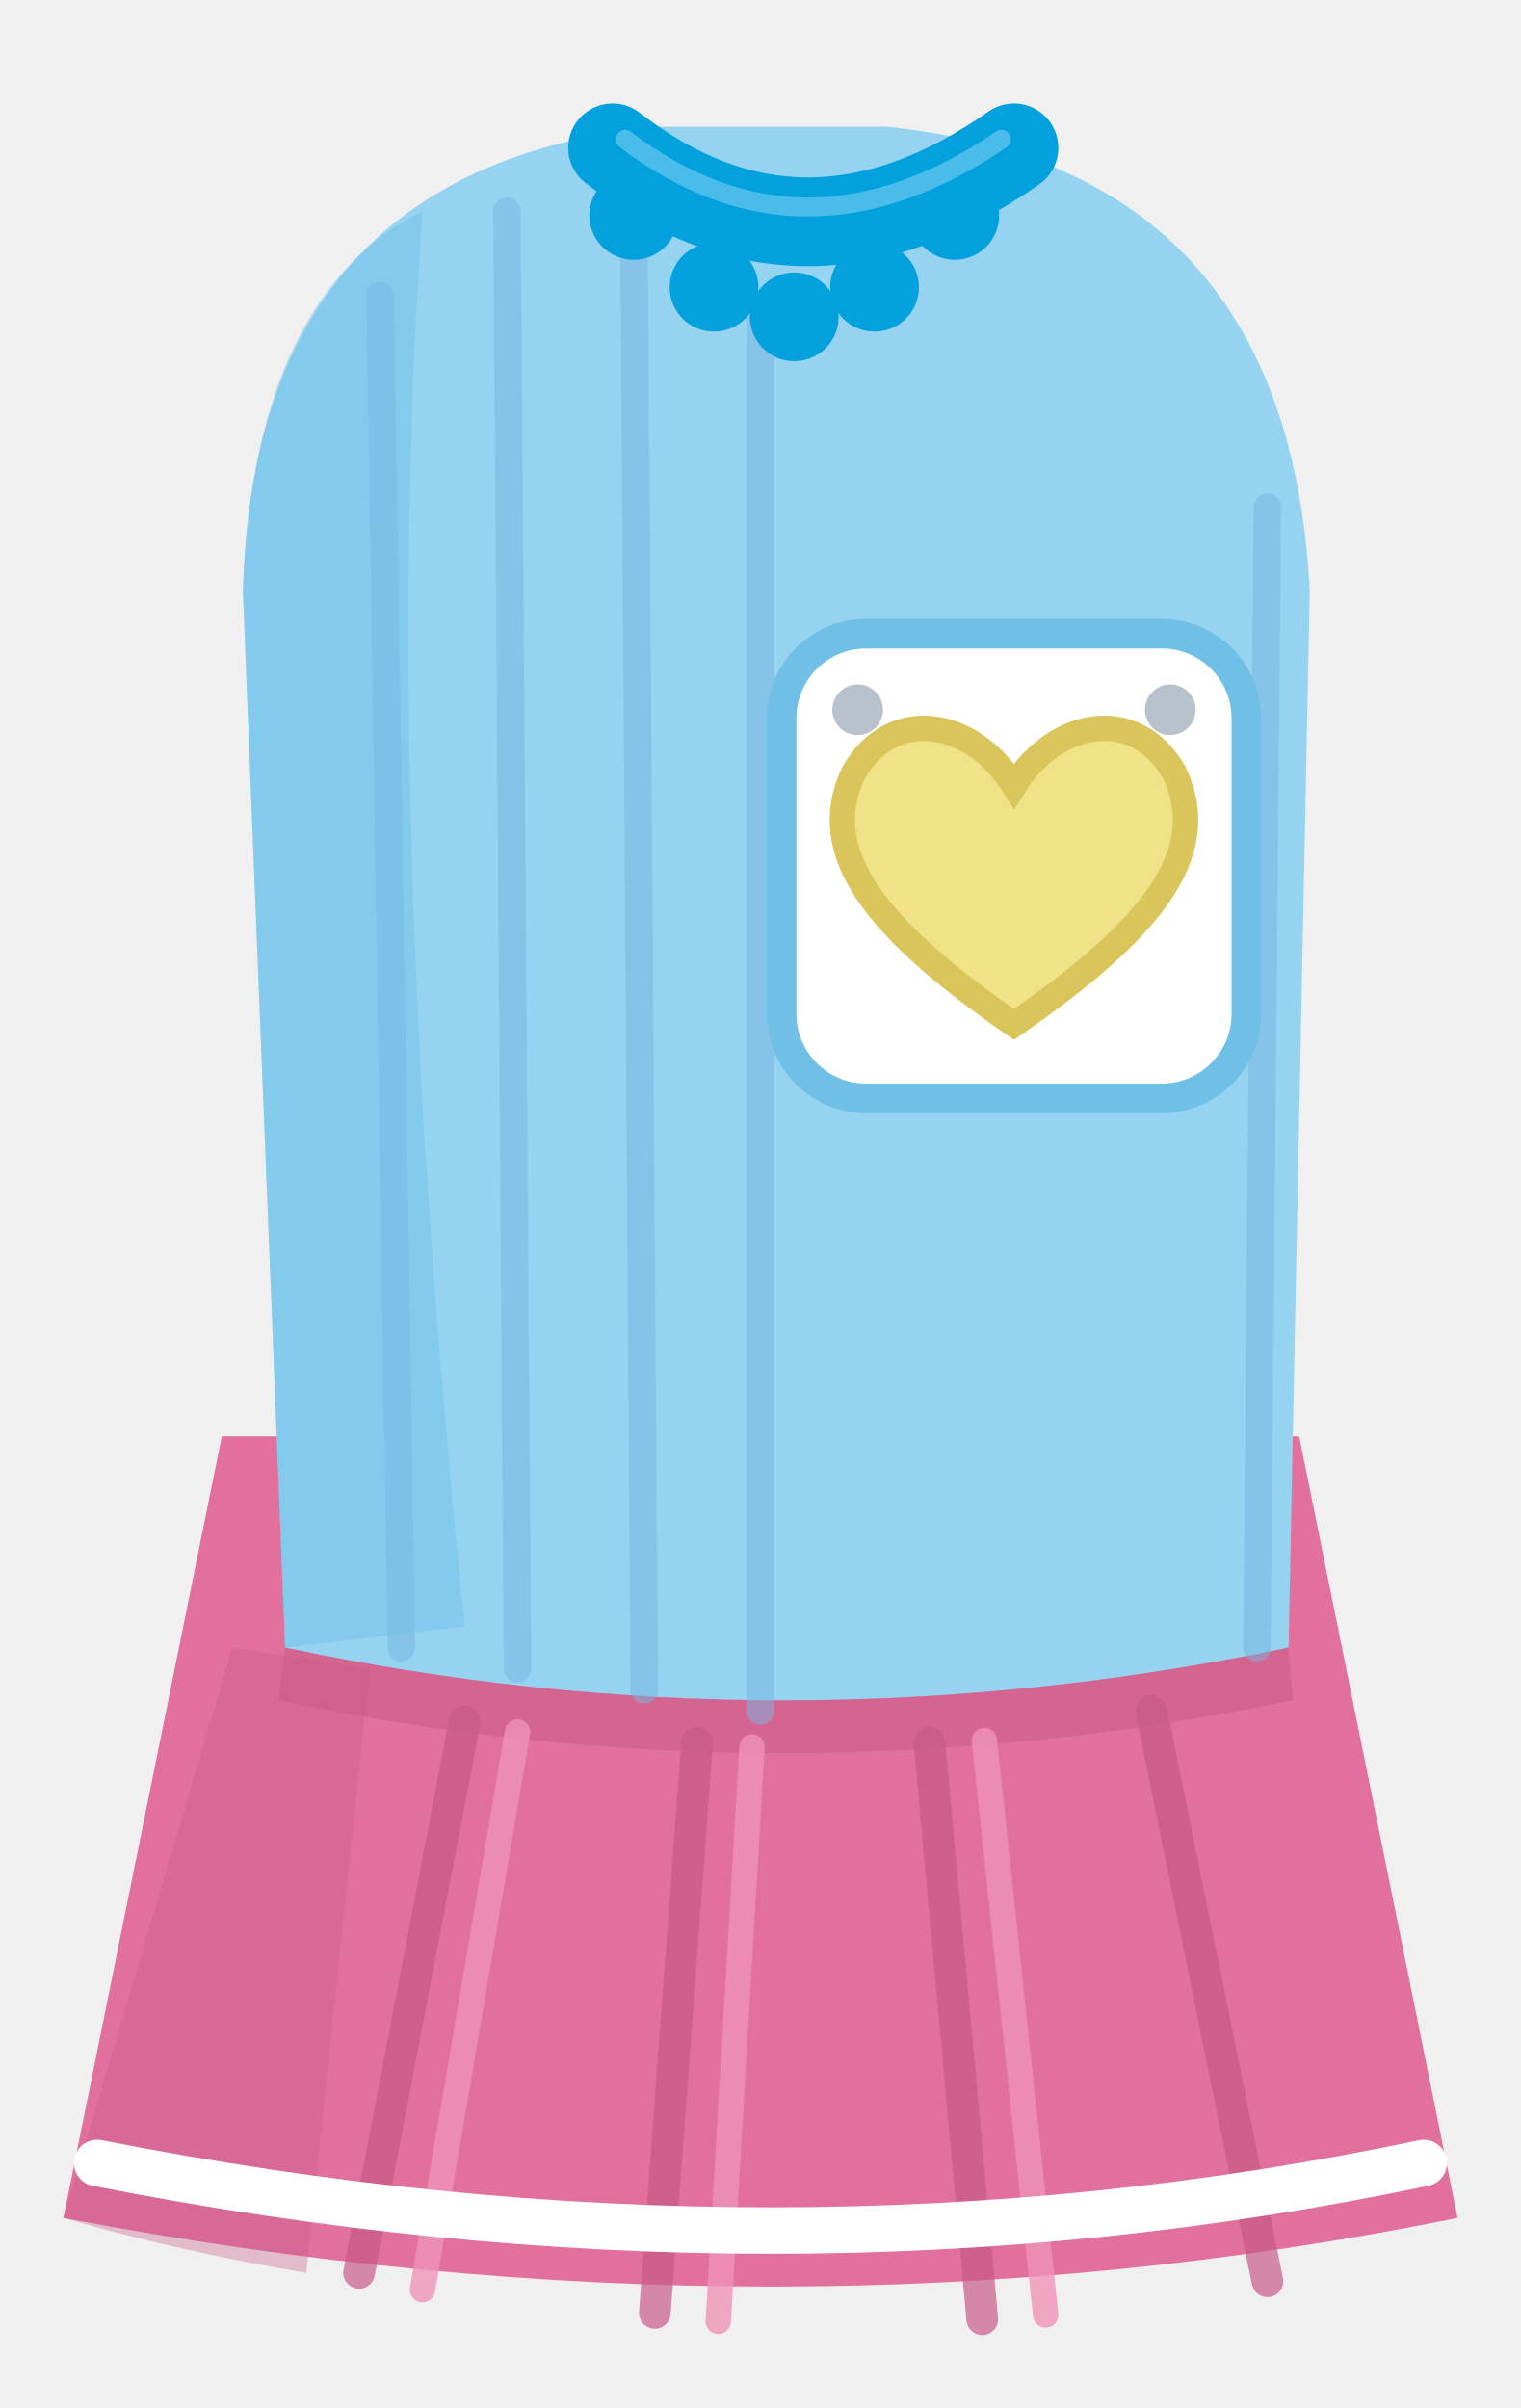
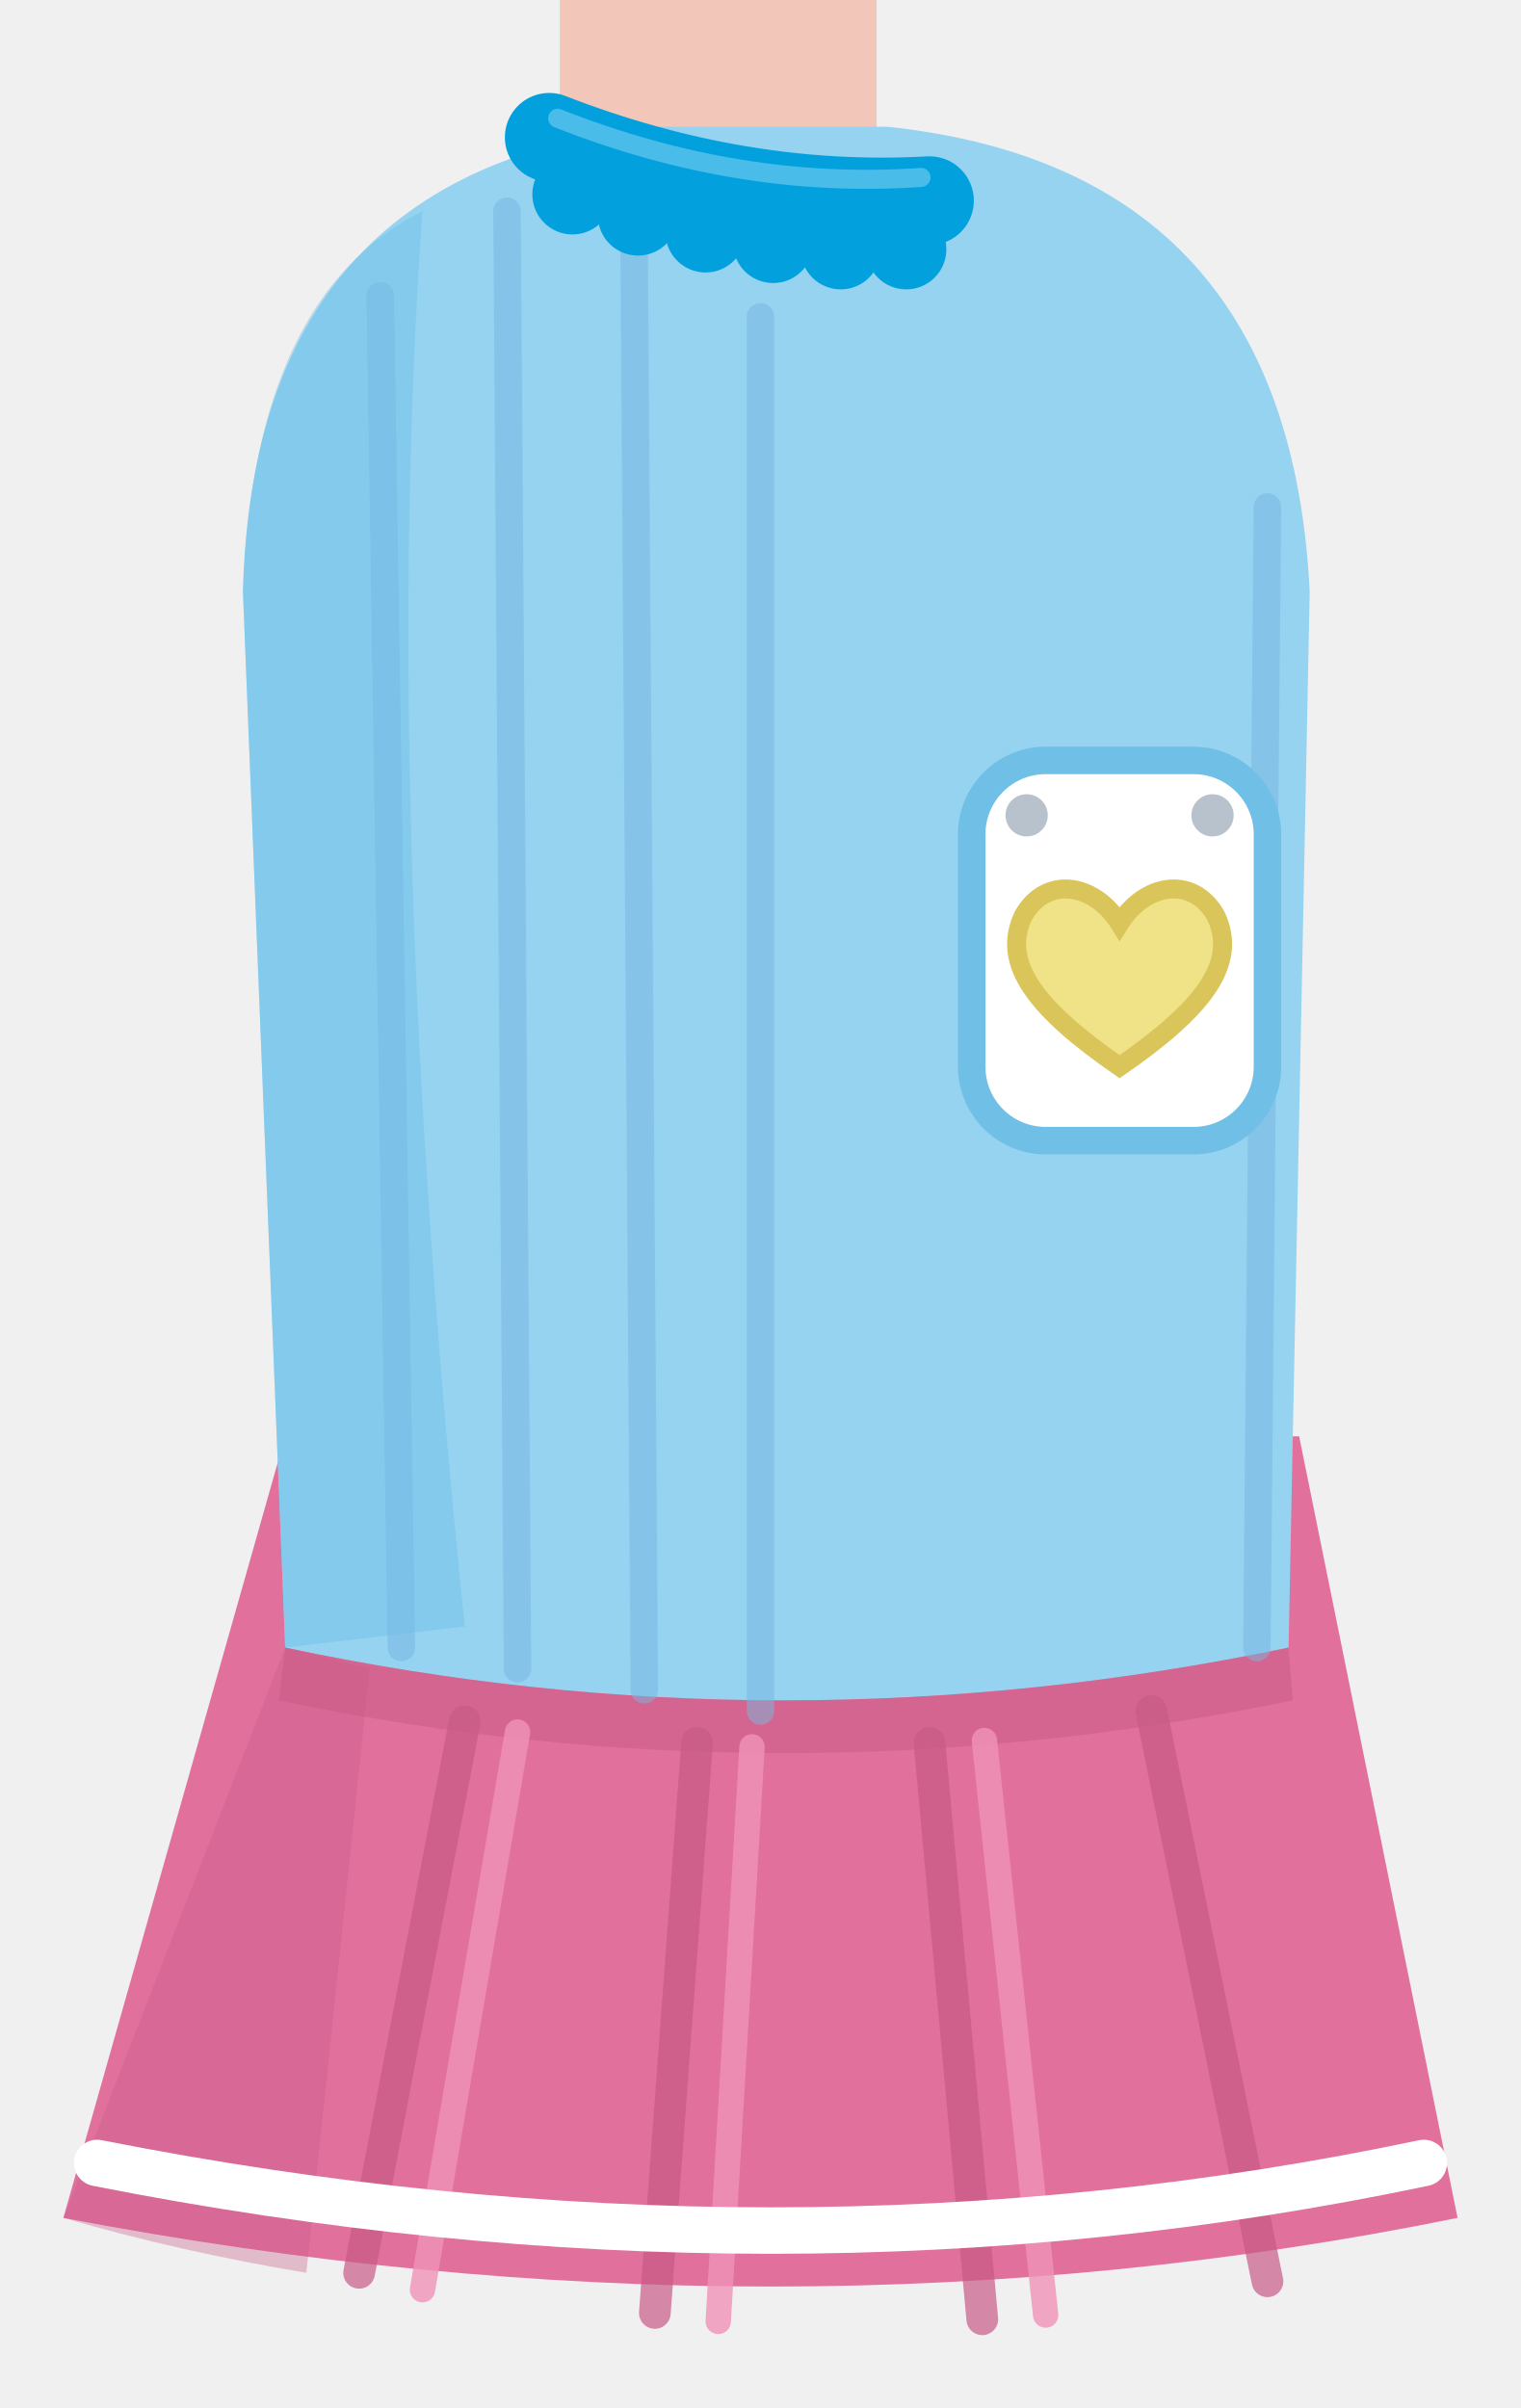
<svg xmlns="http://www.w3.org/2000/svg" viewBox="-34 -98 72 114" width="144" height="228">
  <g class="base">
-     <path class="pz-forma" fill="#e1709c" d="M-23.5,-30 L27.5,-30 L35,7 Q3,13.5 -31,7 Z" />
+     <rect class="pz-forma" fill="#f2c6b9" x="-7.5" y="-103" width="15" height="15" rx="3" />
+     <path class="pz-forma" fill="#e1709c" d="M-20.5,-30 L27.5,-30 L35,7 Q3,13.5 -31,7 Z" />
    <path class="pz-forma" fill="#95d3f0" d="M-20.5,-20 L-22.5,-70 Q-22,-90 -3,-92 L8,-92 Q27,-90 28,-70 L27,-20 Q3,-15 -20.5,-20 Z" />
  </g>
  <g class="detalle">
    <path fill="none" stroke="#86c3e8" stroke-width="1.3" stroke-linecap="round" d="M-16,-84 L-15,-20 M-10,-88 L-9.5,-19 M-4,-89 L-3.5,-18 M2,-83 L2,-17 M26,-74 L25.5,-20" />
    <path fill="#6fbfe6" opacity=".45" d="M-20.5,-20 L-22.5,-70 Q-22,-84 -14,-88 Q-16,-60 -12,-21 Z" />
-     <path fill="none" stroke="#02a1dd" stroke-width="4.2" stroke-linecap="round" d="M-5,-91 Q4,-84 14,-91" />
-     <circle cx="-4.0" cy="-87.8" r="2.1" fill="#02a1dd" />
-     <circle cx="-0.2" cy="-84.4" r="2.1" fill="#02a1dd" />
-     <circle cx="3.6" cy="-83.0" r="2.1" fill="#02a1dd" />
-     <circle cx="7.4" cy="-84.4" r="2.1" fill="#02a1dd" />
-     <circle cx="11.2" cy="-87.8" r="2.1" fill="#02a1dd" />
-     <path fill="none" stroke="#5cc3ee" stroke-width="0.9" stroke-linecap="round" opacity=".8" d="M-4.4,-91.4 Q4,-85 13.4,-91.4" />
-     <rect x="3" y="-68" width="22" height="22" rx="4" fill="#ffffff" stroke="#6fbfe6" stroke-width="1.4" />
-     <circle cx="6.6" cy="-64.4" r="1.2" fill="#b8c2cc" />
-     <circle cx="21.4" cy="-64.4" r="1.2" fill="#b8c2cc" />
-     <path fill="#f0e387" stroke="#d9c55a" stroke-width="1.2" d="M14,-49.5 C7.5,-54 4.6,-57.6 6.4,-61.4 C8.2,-64.6 12,-64 14,-60.8 C16,-64 19.8,-64.6 21.6,-61.4 C23.4,-57.6 20.5,-54 14,-49.5 Z" />
-     <path fill="#c85a86" opacity=".35" d="M-23,-20 L-31,7 Q-25.5,8.6 -19.5,9.6 L-16.5,-19 Z" />
+     <circle cx="-6.9" cy="-88.8" r="1.9" fill="#02a1dd" />
+     <circle cx="-3.8" cy="-87.8" r="1.9" fill="#02a1dd" />
+     <circle cx="-0.6" cy="-87.0" r="1.9" fill="#02a1dd" />
+     <circle cx="2.6" cy="-86.5" r="1.9" fill="#02a1dd" />
+     <circle cx="5.8" cy="-86.2" r="1.9" fill="#02a1dd" />
+     <circle cx="8.9" cy="-86.2" r="1.9" fill="#02a1dd" />
+     <path fill="none" stroke="#02a1dd" stroke-width="4.2" stroke-linecap="round" d="M-8,-91.5 Q1,-88 10,-88.5" />
+     <path fill="none" stroke="#5cc3ee" stroke-width="0.9" stroke-linecap="round" opacity=".8" d="M-7.6,-92.4 Q1,-89 9.6,-89.6" />
+     <rect x="12" y="-62" width="14" height="18" rx="3.5" fill="#ffffff" stroke="#6fbfe6" stroke-width="1.3" />
+     <circle cx="14.6" cy="-59.4" r="1" fill="#b8c2cc" />
+     <circle cx="23.4" cy="-59.4" r="1" fill="#b8c2cc" />
+     <g transform="translate(19,-52) scale(0.6) translate(-14,57)">
+       <path fill="#f0e387" stroke="#d9c55a" stroke-width="1.5" d="M14,-49.5 C7.5,-54 4.6,-57.6 6.4,-61.4 C8.2,-64.6 12,-64 14,-60.8 C16,-64 19.8,-64.6 21.6,-61.4 C23.4,-57.6 20.5,-54 14,-49.5 Z" />
+     </g>
+     <path fill="#c85a86" opacity=".35" d="M-20.5,-20 L-31,7 Q-25.5,8.6 -19.5,9.6 L-16.5,-19 Z" />
    <path fill="#c85a86" opacity=".5" d="M-20.5,-20 Q3,-15 27,-20 L27.2,-17.5 Q3,-12.5 -20.8,-17.5 Z" />
    <path fill="none" stroke="#c85a86" stroke-width="1.5" stroke-linecap="round" opacity=".7" d="M-12,-16.5 L-17,9.6 M-1,-15.5 L-3,11.5 M10,-15.5 L12.5,11.8 M20.5,-17 L26,10" />
    <path fill="none" stroke="#f093b8" stroke-width="1.2" stroke-linecap="round" opacity=".8" d="M-9.5,-16 L-14,10.4 M1.6,-15.3 L0,11.9 M12.6,-15.6 L15.5,11.6" />
    <path fill="none" stroke="#ffffff" stroke-width="2.2" stroke-linecap="round" d="M-29.4,4.4 Q3,10.8 33.4,4.4" />
  </g>
</svg>
